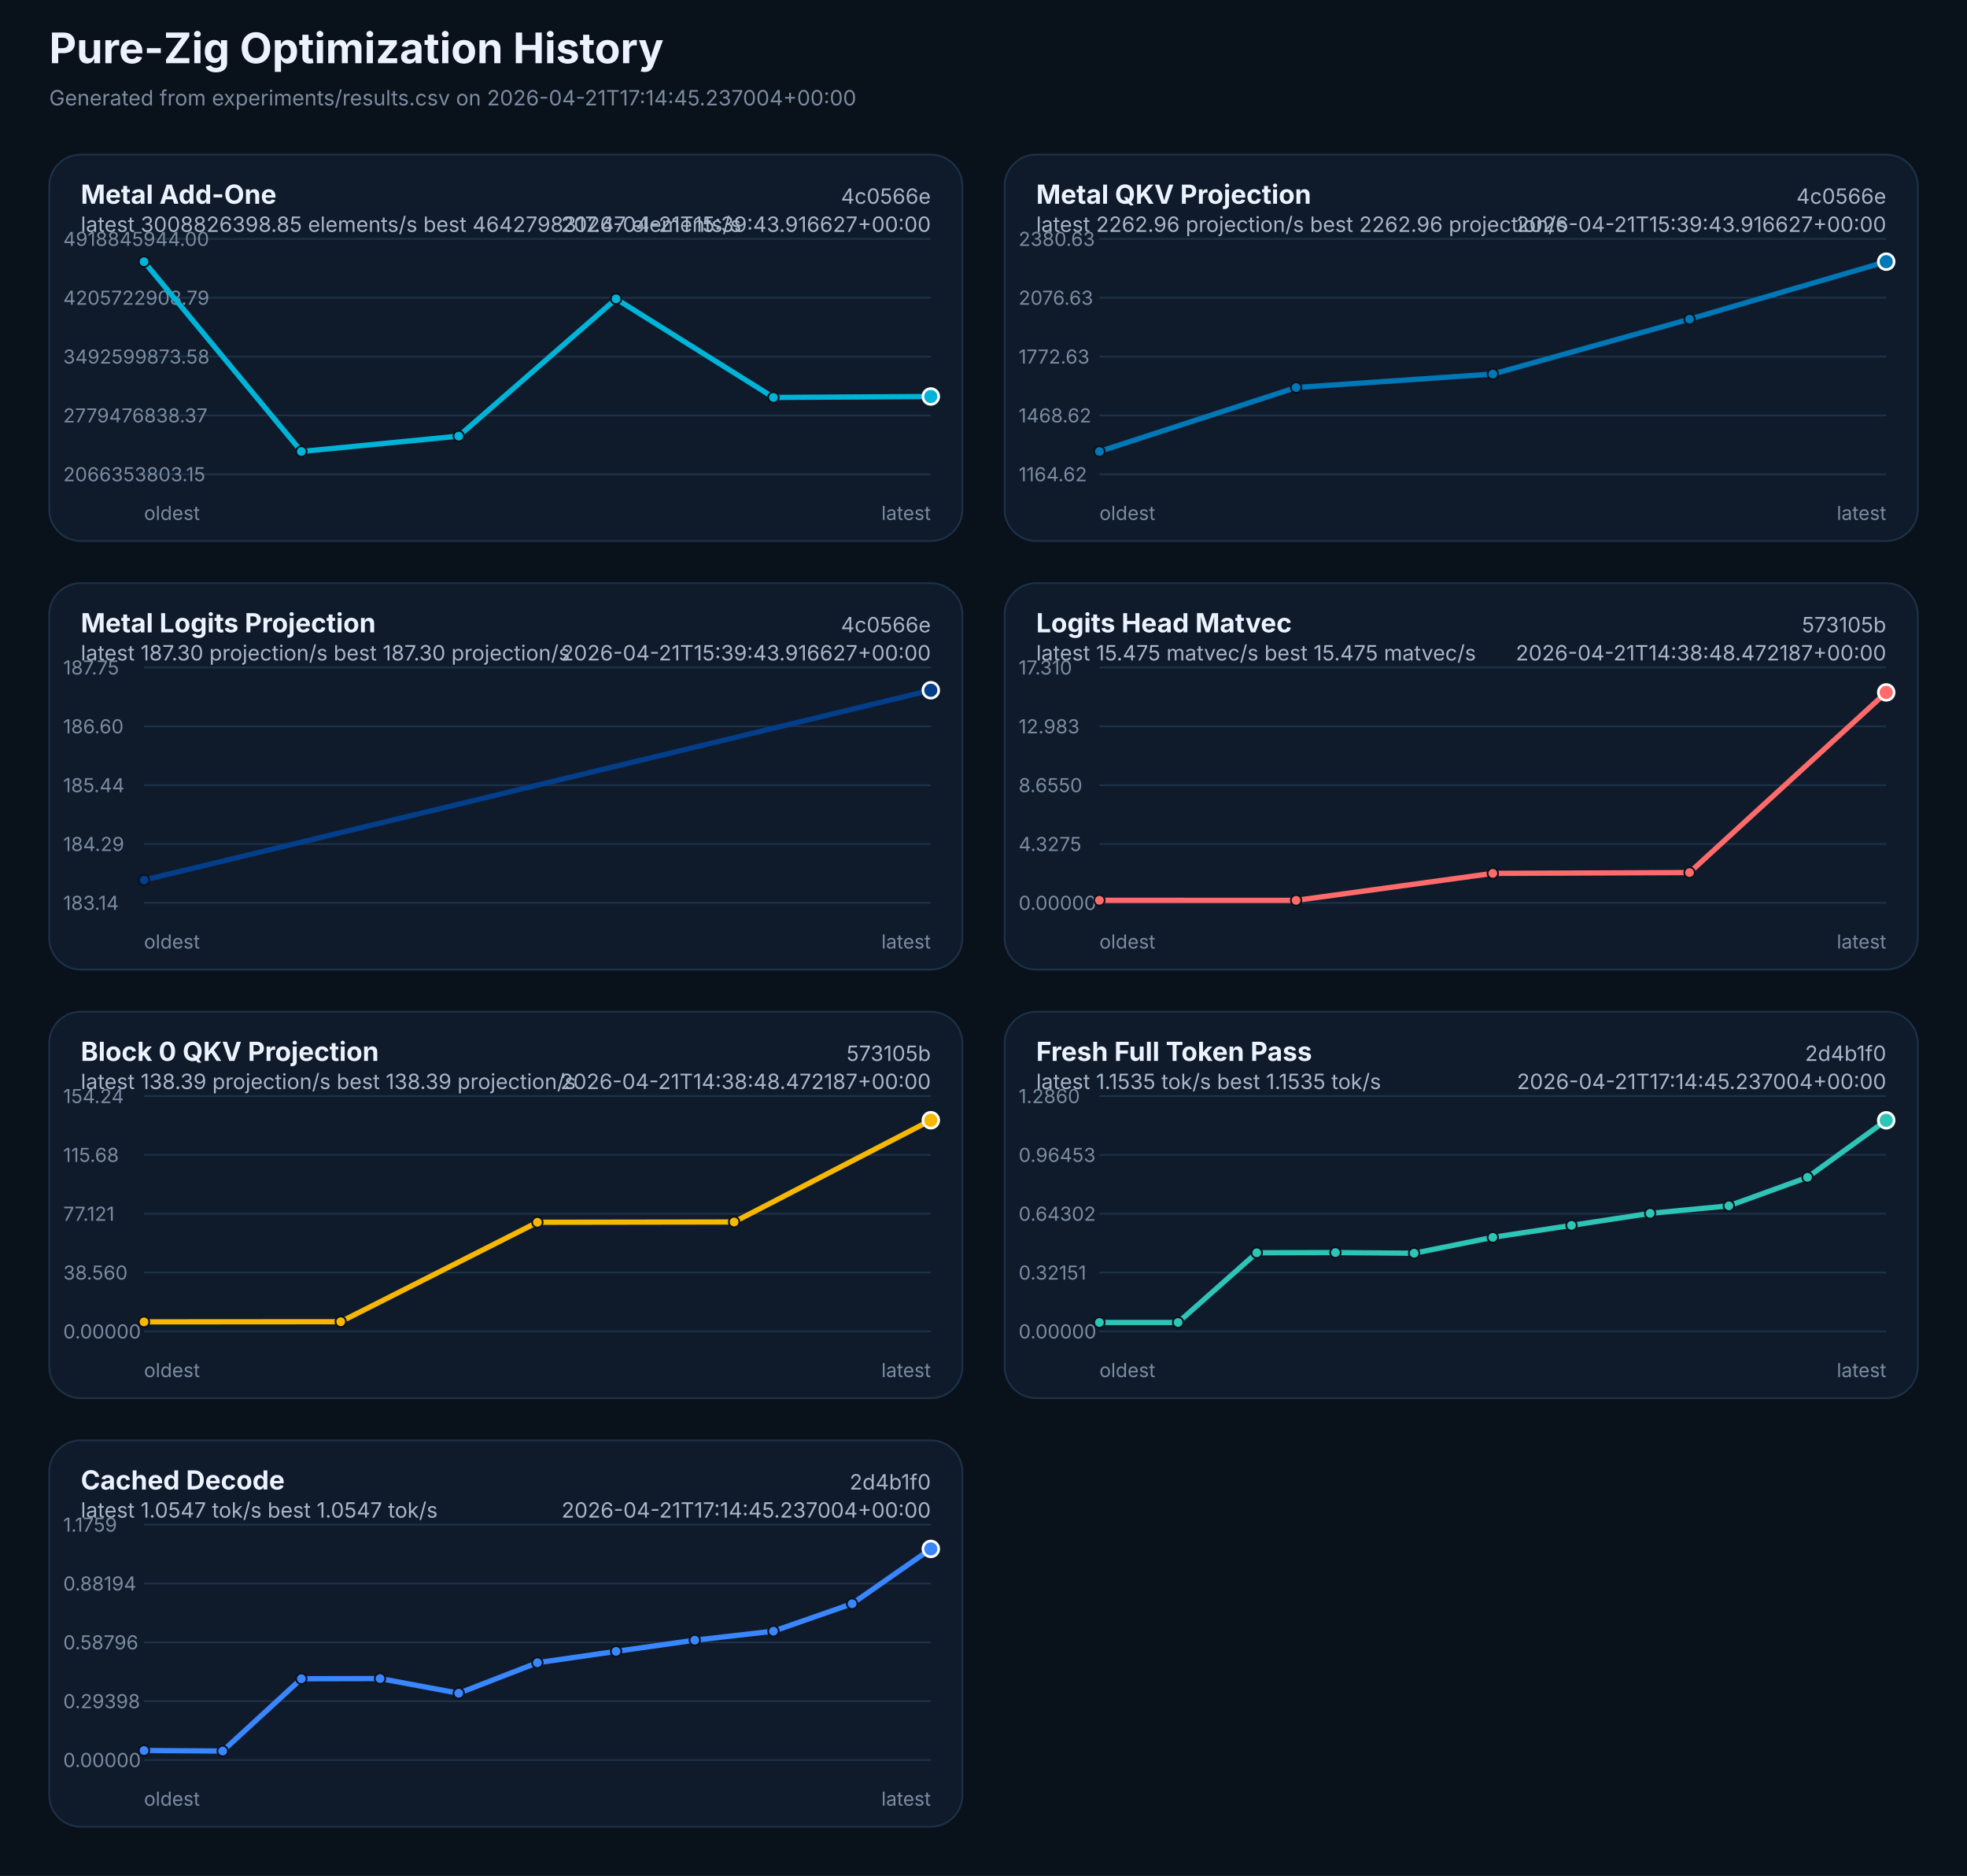
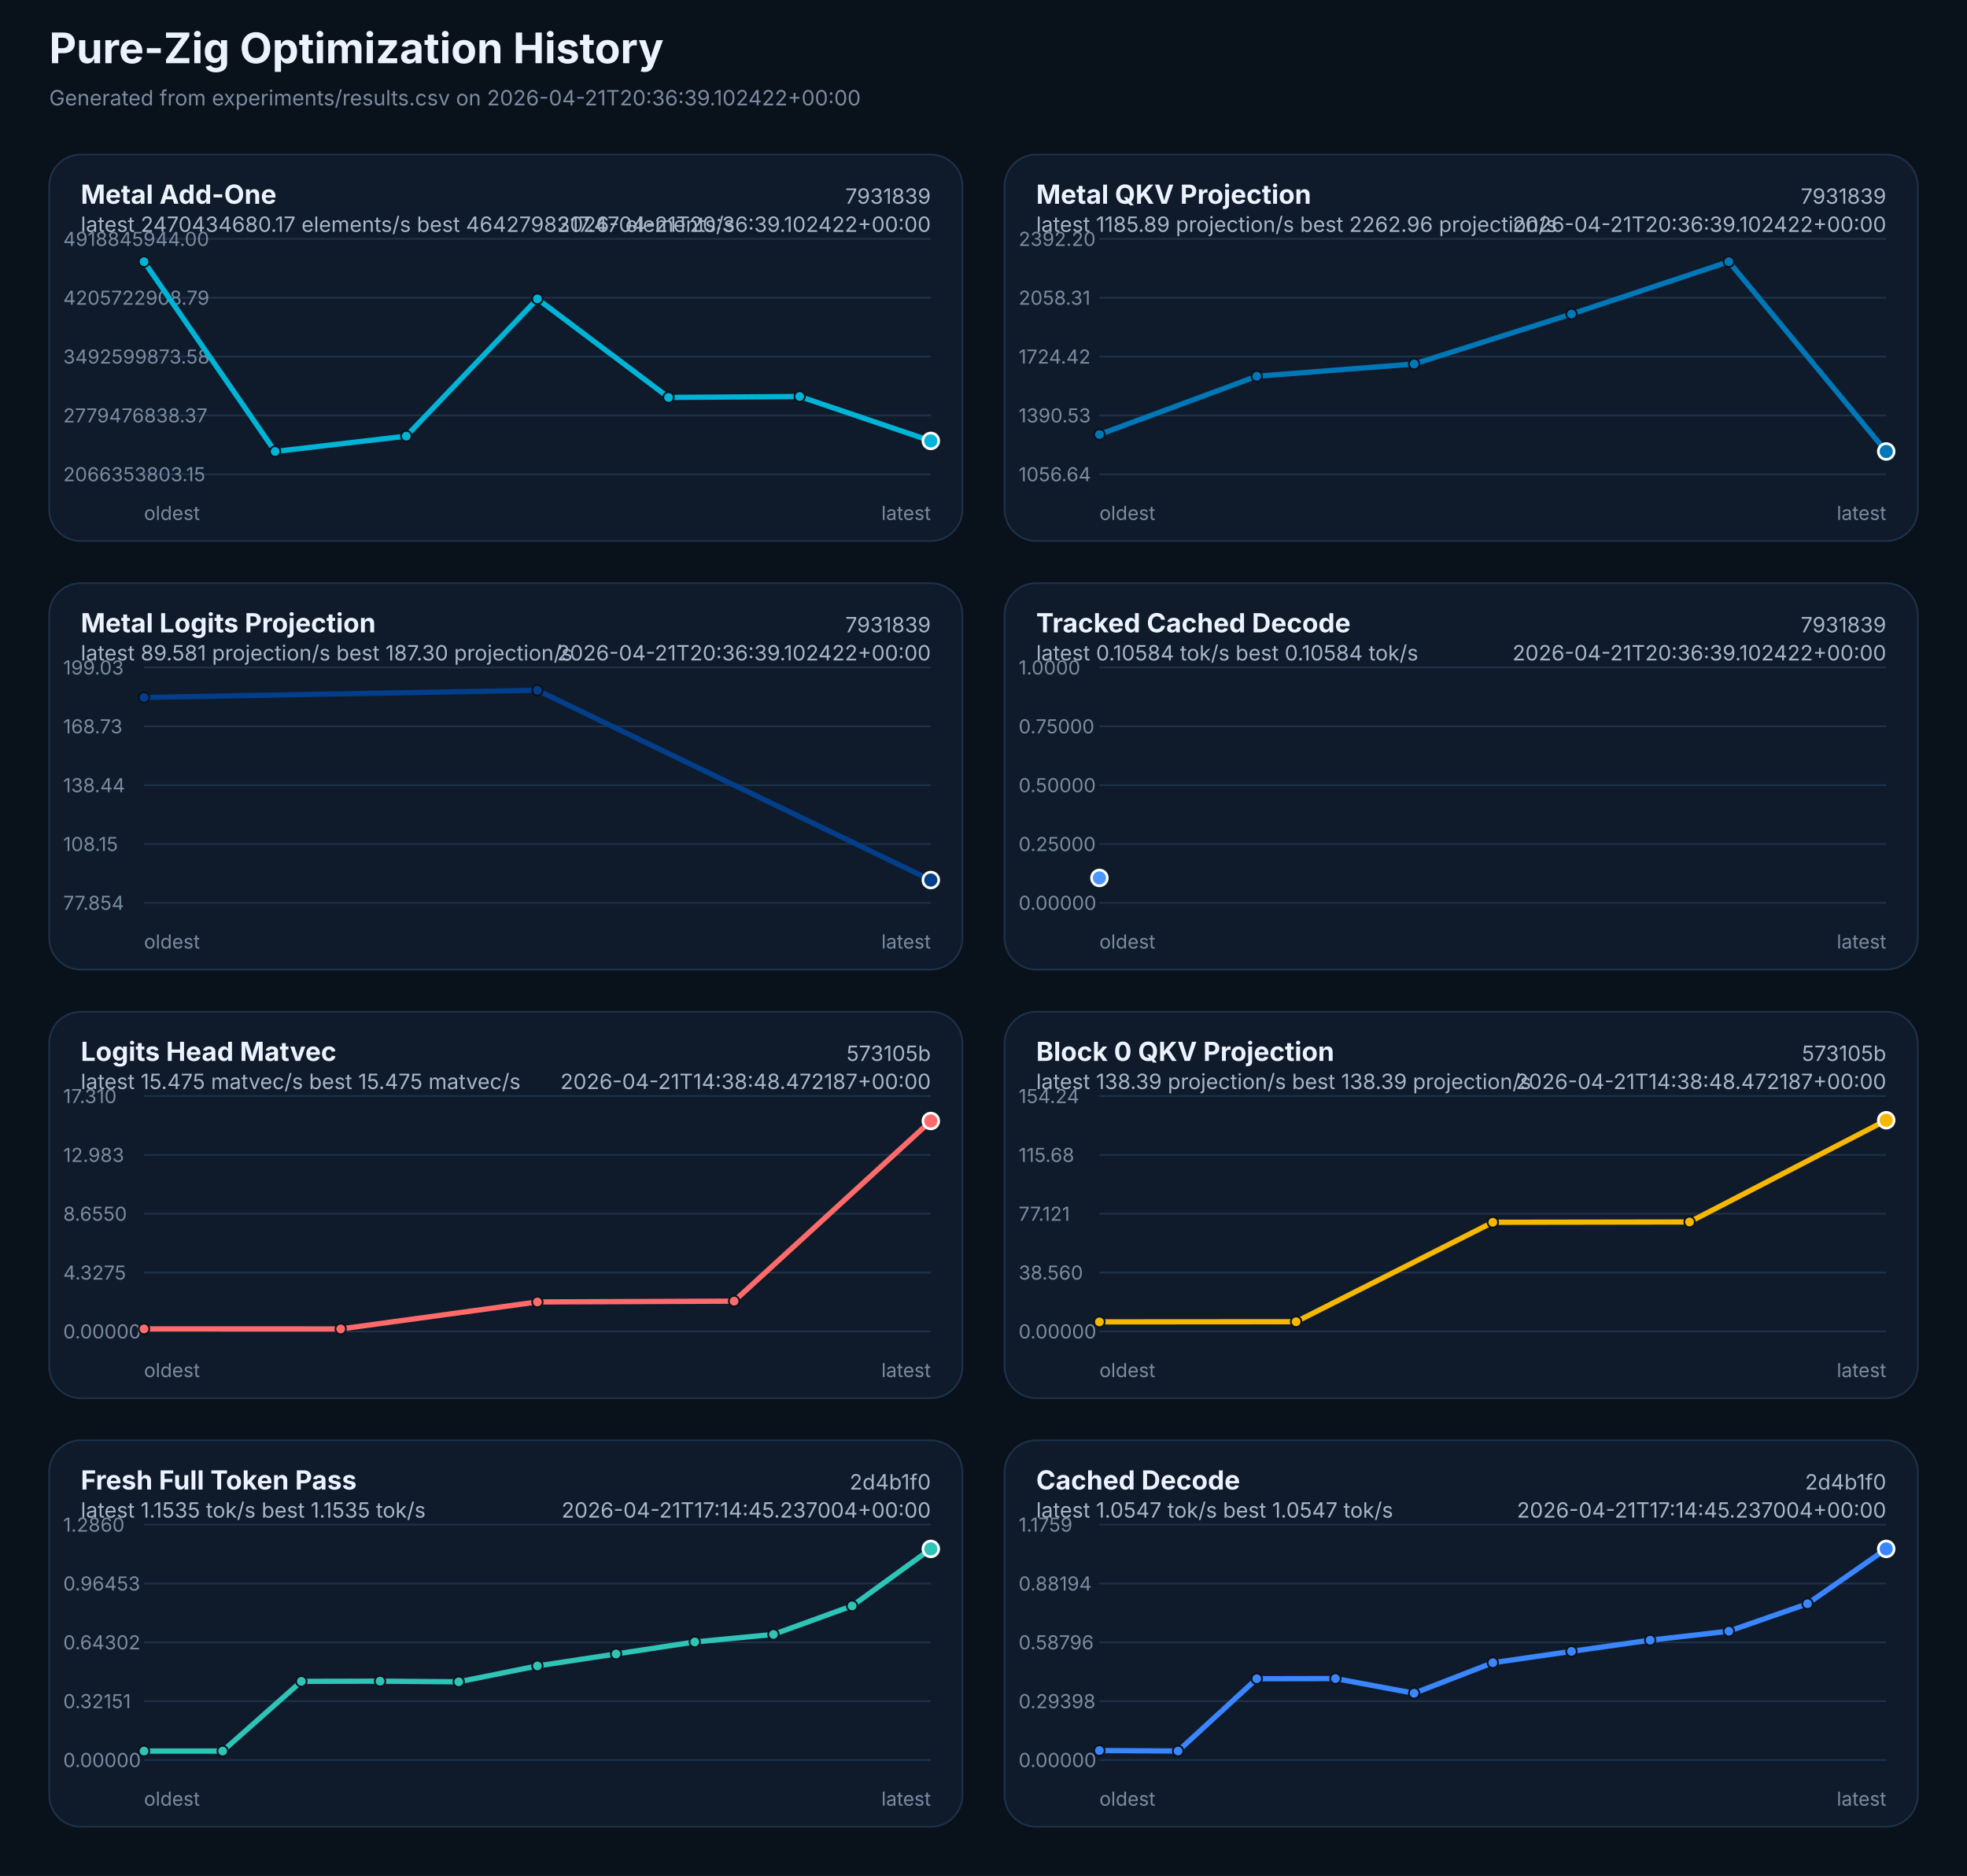
<svg xmlns="http://www.w3.org/2000/svg" width="1120" height="1068" viewBox="0 0 1120 1068">
  <rect width="100%" height="100%" fill="#09111b" />
  <style>
text { font-family: -apple-system, BlinkMacSystemFont, 'Segoe UI', sans-serif; }
.muted { fill: #7b8ba1; font-size: 12px; }
.title { fill: #ecf3ff; font-size: 24px; font-weight: 700; }
.panel-title { fill: #ecf3ff; font-size: 15px; font-weight: 700; }
.panel-meta { fill: #a8b6ca; font-size: 12px; }
.axis-label { fill: #7b8ba1; font-size: 11px; }
</style>
  <text class="title" x="28" y="36">Pure-Zig Optimization History</text>
-   <text class="muted" x="28" y="60">Generated from experiments/results.csv on 2026-04-21T17:14:45.237004+00:00</text>
+   <text class="muted" x="28" y="60">Generated from experiments/results.csv on 2026-04-21T20:36:39.102422+00:00</text>
  <g>
    <rect x="28" y="88" width="520" height="220" rx="18" fill="#0f1b2b" stroke="#1d3148" stroke-width="1" />
    <text class="panel-title" x="46" y="116">Metal Add-One</text>
-     <text class="panel-meta" x="46" y="132">latest 3008826398.85 elements/s   best 4642798317.47 elements/s</text>
-     <text class="panel-meta" x="530" y="116" text-anchor="end">4c0566e</text>
-     <text class="panel-meta" x="530" y="132" text-anchor="end">2026-04-21T15:39:43.916627+00:00</text>
+     <text class="panel-meta" x="46" y="132">latest 2470434680.17 elements/s   best 4642798317.47 elements/s</text>
+     <text class="panel-meta" x="530" y="116" text-anchor="end">7931839</text>
+     <text class="panel-meta" x="530" y="132" text-anchor="end">2026-04-21T20:36:39.102422+00:00</text>
    <line x1="82" y1="270.00" x2="530" y2="270.00" stroke="#1d3148" stroke-width="1" />
    <text class="axis-label" x="36" y="274.00">2066353803.15</text>
    <line x1="82" y1="236.50" x2="530" y2="236.50" stroke="#1d3148" stroke-width="1" />
    <text class="axis-label" x="36" y="240.50">2779476838.37</text>
    <line x1="82" y1="203.00" x2="530" y2="203.00" stroke="#1d3148" stroke-width="1" />
    <text class="axis-label" x="36" y="207.00">3492599873.58</text>
    <line x1="82" y1="169.50" x2="530" y2="169.50" stroke="#1d3148" stroke-width="1" />
    <text class="axis-label" x="36" y="173.50">4205722908.79</text>
    <line x1="82" y1="136.00" x2="530" y2="136.00" stroke="#1d3148" stroke-width="1" />
    <text class="axis-label" x="36" y="140.00">4918845944.00</text>
-     <polyline fill="none" stroke="#00b4d8" stroke-width="3" points="82.00,148.97 171.60,257.03 261.20,248.29 350.80,170.15 440.40,226.27 530.00,225.73" />
+     <polyline fill="none" stroke="#00b4d8" stroke-width="3" points="82.00,148.97 156.67,257.03 231.33,248.29 306.00,170.15 380.67,226.27 455.33,225.73 530.00,251.02" />
    <circle cx="82.00" cy="148.97" r="3.0" fill="#00b4d8" stroke="#09111b" stroke-width="1.0" />
-     <circle cx="171.60" cy="257.03" r="3.0" fill="#00b4d8" stroke="#09111b" stroke-width="1.0" />
-     <circle cx="261.20" cy="248.29" r="3.0" fill="#00b4d8" stroke="#09111b" stroke-width="1.0" />
-     <circle cx="350.80" cy="170.15" r="3.0" fill="#00b4d8" stroke="#09111b" stroke-width="1.0" />
-     <circle cx="440.40" cy="226.27" r="3.0" fill="#00b4d8" stroke="#09111b" stroke-width="1.0" />
-     <circle cx="530.00" cy="225.73" r="4.5" fill="#00b4d8" stroke="#ffffff" stroke-width="1.5" />
+     <circle cx="156.67" cy="257.03" r="3.0" fill="#00b4d8" stroke="#09111b" stroke-width="1.0" />
+     <circle cx="231.33" cy="248.29" r="3.0" fill="#00b4d8" stroke="#09111b" stroke-width="1.0" />
+     <circle cx="306.00" cy="170.15" r="3.0" fill="#00b4d8" stroke="#09111b" stroke-width="1.0" />
+     <circle cx="380.67" cy="226.27" r="3.0" fill="#00b4d8" stroke="#09111b" stroke-width="1.0" />
+     <circle cx="455.33" cy="225.73" r="3.0" fill="#00b4d8" stroke="#09111b" stroke-width="1.0" />
+     <circle cx="530.00" cy="251.02" r="4.5" fill="#00b4d8" stroke="#ffffff" stroke-width="1.5" />
    <text class="axis-label" x="82" y="296">oldest</text>
    <text class="axis-label" x="530" y="296" text-anchor="end">latest</text>
  </g>
  <g>
    <rect x="572" y="88" width="520" height="220" rx="18" fill="#0f1b2b" stroke="#1d3148" stroke-width="1" />
    <text class="panel-title" x="590" y="116">Metal QKV Projection</text>
-     <text class="panel-meta" x="590" y="132">latest 2262.96 projection/s   best 2262.96 projection/s</text>
-     <text class="panel-meta" x="1074" y="116" text-anchor="end">4c0566e</text>
-     <text class="panel-meta" x="1074" y="132" text-anchor="end">2026-04-21T15:39:43.916627+00:00</text>
+     <text class="panel-meta" x="590" y="132">latest 1185.89 projection/s   best 2262.96 projection/s</text>
+     <text class="panel-meta" x="1074" y="116" text-anchor="end">7931839</text>
+     <text class="panel-meta" x="1074" y="132" text-anchor="end">2026-04-21T20:36:39.102422+00:00</text>
    <line x1="626" y1="270.00" x2="1074" y2="270.00" stroke="#1d3148" stroke-width="1" />
-     <text class="axis-label" x="580" y="274.00">1164.62</text>
+     <text class="axis-label" x="580" y="274.00">1056.64</text>
    <line x1="626" y1="236.50" x2="1074" y2="236.50" stroke="#1d3148" stroke-width="1" />
-     <text class="axis-label" x="580" y="240.50">1468.62</text>
+     <text class="axis-label" x="580" y="240.50">1390.53</text>
    <line x1="626" y1="203.00" x2="1074" y2="203.00" stroke="#1d3148" stroke-width="1" />
-     <text class="axis-label" x="580" y="207.00">1772.63</text>
+     <text class="axis-label" x="580" y="207.00">1724.42</text>
    <line x1="626" y1="169.50" x2="1074" y2="169.50" stroke="#1d3148" stroke-width="1" />
-     <text class="axis-label" x="580" y="173.50">2076.63</text>
+     <text class="axis-label" x="580" y="173.50">2058.31</text>
    <line x1="626" y1="136.00" x2="1074" y2="136.00" stroke="#1d3148" stroke-width="1" />
-     <text class="axis-label" x="580" y="140.00">2380.63</text>
-     <polyline fill="none" stroke="#0077b6" stroke-width="3" points="626.00,257.03 738.00,220.62 850.00,212.95 962.00,181.71 1074.00,148.97" />
-     <circle cx="626.00" cy="257.03" r="3.0" fill="#0077b6" stroke="#09111b" stroke-width="1.0" />
-     <circle cx="738.00" cy="220.62" r="3.0" fill="#0077b6" stroke="#09111b" stroke-width="1.0" />
-     <circle cx="850.00" cy="212.95" r="3.0" fill="#0077b6" stroke="#09111b" stroke-width="1.0" />
-     <circle cx="962.00" cy="181.71" r="3.0" fill="#0077b6" stroke="#09111b" stroke-width="1.0" />
-     <circle cx="1074.00" cy="148.97" r="4.5" fill="#0077b6" stroke="#ffffff" stroke-width="1.5" />
+     <text class="axis-label" x="580" y="140.00">2392.20</text>
+     <polyline fill="none" stroke="#0077b6" stroke-width="3" points="626.00,247.36 715.60,214.20 805.20,207.22 894.80,178.78 984.40,148.97 1074.00,257.03" />
+     <circle cx="626.00" cy="247.36" r="3.0" fill="#0077b6" stroke="#09111b" stroke-width="1.0" />
+     <circle cx="715.60" cy="214.20" r="3.0" fill="#0077b6" stroke="#09111b" stroke-width="1.0" />
+     <circle cx="805.20" cy="207.22" r="3.0" fill="#0077b6" stroke="#09111b" stroke-width="1.0" />
+     <circle cx="894.80" cy="178.78" r="3.0" fill="#0077b6" stroke="#09111b" stroke-width="1.0" />
+     <circle cx="984.40" cy="148.97" r="3.0" fill="#0077b6" stroke="#09111b" stroke-width="1.0" />
+     <circle cx="1074.00" cy="257.03" r="4.5" fill="#0077b6" stroke="#ffffff" stroke-width="1.5" />
    <text class="axis-label" x="626" y="296">oldest</text>
    <text class="axis-label" x="1074" y="296" text-anchor="end">latest</text>
  </g>
  <g>
    <rect x="28" y="332" width="520" height="220" rx="18" fill="#0f1b2b" stroke="#1d3148" stroke-width="1" />
    <text class="panel-title" x="46" y="360">Metal Logits Projection</text>
-     <text class="panel-meta" x="46" y="376">latest 187.30 projection/s   best 187.30 projection/s</text>
-     <text class="panel-meta" x="530" y="360" text-anchor="end">4c0566e</text>
-     <text class="panel-meta" x="530" y="376" text-anchor="end">2026-04-21T15:39:43.916627+00:00</text>
+     <text class="panel-meta" x="46" y="376">latest 89.581 projection/s   best 187.30 projection/s</text>
+     <text class="panel-meta" x="530" y="360" text-anchor="end">7931839</text>
+     <text class="panel-meta" x="530" y="376" text-anchor="end">2026-04-21T20:36:39.102422+00:00</text>
    <line x1="82" y1="514.00" x2="530" y2="514.00" stroke="#1d3148" stroke-width="1" />
-     <text class="axis-label" x="36" y="518.00">183.14</text>
+     <text class="axis-label" x="36" y="518.00">77.854</text>
    <line x1="82" y1="480.50" x2="530" y2="480.50" stroke="#1d3148" stroke-width="1" />
-     <text class="axis-label" x="36" y="484.50">184.29</text>
+     <text class="axis-label" x="36" y="484.50">108.15</text>
    <line x1="82" y1="447.00" x2="530" y2="447.00" stroke="#1d3148" stroke-width="1" />
-     <text class="axis-label" x="36" y="451.00">185.44</text>
+     <text class="axis-label" x="36" y="451.00">138.44</text>
    <line x1="82" y1="413.50" x2="530" y2="413.50" stroke="#1d3148" stroke-width="1" />
-     <text class="axis-label" x="36" y="417.50">186.60</text>
+     <text class="axis-label" x="36" y="417.50">168.73</text>
    <line x1="82" y1="380.00" x2="530" y2="380.00" stroke="#1d3148" stroke-width="1" />
-     <text class="axis-label" x="36" y="384.00">187.75</text>
-     <polyline fill="none" stroke="#023e8a" stroke-width="3" points="82.00,501.03 530.00,392.97" />
-     <circle cx="82.00" cy="501.03" r="3.0" fill="#023e8a" stroke="#09111b" stroke-width="1.0" />
-     <circle cx="530.00" cy="392.97" r="4.5" fill="#023e8a" stroke="#ffffff" stroke-width="1.5" />
+     <text class="axis-label" x="36" y="384.00">199.03</text>
+     <polyline fill="none" stroke="#023e8a" stroke-width="3" points="82.00,397.07 306.00,392.97 530.00,501.03" />
+     <circle cx="82.00" cy="397.07" r="3.0" fill="#023e8a" stroke="#09111b" stroke-width="1.0" />
+     <circle cx="306.00" cy="392.97" r="3.0" fill="#023e8a" stroke="#09111b" stroke-width="1.0" />
+     <circle cx="530.00" cy="501.03" r="4.5" fill="#023e8a" stroke="#ffffff" stroke-width="1.5" />
    <text class="axis-label" x="82" y="540">oldest</text>
    <text class="axis-label" x="530" y="540" text-anchor="end">latest</text>
  </g>
  <g>
    <rect x="572" y="332" width="520" height="220" rx="18" fill="#0f1b2b" stroke="#1d3148" stroke-width="1" />
-     <text class="panel-title" x="590" y="360">Logits Head Matvec</text>
-     <text class="panel-meta" x="590" y="376">latest 15.475 matvec/s   best 15.475 matvec/s</text>
-     <text class="panel-meta" x="1074" y="360" text-anchor="end">573105b</text>
-     <text class="panel-meta" x="1074" y="376" text-anchor="end">2026-04-21T14:38:48.472187+00:00</text>
+     <text class="panel-title" x="590" y="360">Tracked Cached Decode</text>
+     <text class="panel-meta" x="590" y="376">latest 0.10584 tok/s   best 0.10584 tok/s</text>
+     <text class="panel-meta" x="1074" y="360" text-anchor="end">7931839</text>
+     <text class="panel-meta" x="1074" y="376" text-anchor="end">2026-04-21T20:36:39.102422+00:00</text>
    <line x1="626" y1="514.00" x2="1074" y2="514.00" stroke="#1d3148" stroke-width="1" />
    <text class="axis-label" x="580" y="518.00">0.00000</text>
    <line x1="626" y1="480.50" x2="1074" y2="480.50" stroke="#1d3148" stroke-width="1" />
-     <text class="axis-label" x="580" y="484.50">4.3275</text>
+     <text class="axis-label" x="580" y="484.50">0.25000</text>
    <line x1="626" y1="447.00" x2="1074" y2="447.00" stroke="#1d3148" stroke-width="1" />
-     <text class="axis-label" x="580" y="451.00">8.6550</text>
+     <text class="axis-label" x="580" y="451.00">0.50000</text>
    <line x1="626" y1="413.50" x2="1074" y2="413.50" stroke="#1d3148" stroke-width="1" />
-     <text class="axis-label" x="580" y="417.50">12.983</text>
+     <text class="axis-label" x="580" y="417.50">0.75000</text>
    <line x1="626" y1="380.00" x2="1074" y2="380.00" stroke="#1d3148" stroke-width="1" />
-     <text class="axis-label" x="580" y="384.00">17.310</text>
-     <polyline fill="none" stroke="#ff6b6b" stroke-width="3" points="626.00,512.55 738.00,512.58 850.00,497.22 962.00,496.76 1074.00,394.20" />
-     <circle cx="626.00" cy="512.55" r="3.0" fill="#ff6b6b" stroke="#09111b" stroke-width="1.0" />
-     <circle cx="738.00" cy="512.58" r="3.0" fill="#ff6b6b" stroke="#09111b" stroke-width="1.0" />
-     <circle cx="850.00" cy="497.22" r="3.0" fill="#ff6b6b" stroke="#09111b" stroke-width="1.0" />
-     <circle cx="962.00" cy="496.76" r="3.0" fill="#ff6b6b" stroke="#09111b" stroke-width="1.0" />
-     <circle cx="1074.00" cy="394.20" r="4.5" fill="#ff6b6b" stroke="#ffffff" stroke-width="1.5" />
+     <text class="axis-label" x="580" y="384.00">1.0000</text>
+     <polyline fill="none" stroke="#4d96ff" stroke-width="3" points="626.00,499.82" />
+     <circle cx="626.00" cy="499.82" r="4.5" fill="#4d96ff" stroke="#ffffff" stroke-width="1.5" />
    <text class="axis-label" x="626" y="540">oldest</text>
    <text class="axis-label" x="1074" y="540" text-anchor="end">latest</text>
  </g>
  <g>
    <rect x="28" y="576" width="520" height="220" rx="18" fill="#0f1b2b" stroke="#1d3148" stroke-width="1" />
-     <text class="panel-title" x="46" y="604">Block 0 QKV Projection</text>
-     <text class="panel-meta" x="46" y="620">latest 138.39 projection/s   best 138.39 projection/s</text>
+     <text class="panel-title" x="46" y="604">Logits Head Matvec</text>
+     <text class="panel-meta" x="46" y="620">latest 15.475 matvec/s   best 15.475 matvec/s</text>
    <text class="panel-meta" x="530" y="604" text-anchor="end">573105b</text>
    <text class="panel-meta" x="530" y="620" text-anchor="end">2026-04-21T14:38:48.472187+00:00</text>
    <line x1="82" y1="758.00" x2="530" y2="758.00" stroke="#1d3148" stroke-width="1" />
    <text class="axis-label" x="36" y="762.00">0.00000</text>
    <line x1="82" y1="724.50" x2="530" y2="724.50" stroke="#1d3148" stroke-width="1" />
-     <text class="axis-label" x="36" y="728.50">38.560</text>
+     <text class="axis-label" x="36" y="728.50">4.3275</text>
    <line x1="82" y1="691.00" x2="530" y2="691.00" stroke="#1d3148" stroke-width="1" />
-     <text class="axis-label" x="36" y="695.00">77.121</text>
+     <text class="axis-label" x="36" y="695.00">8.6550</text>
    <line x1="82" y1="657.50" x2="530" y2="657.50" stroke="#1d3148" stroke-width="1" />
-     <text class="axis-label" x="36" y="661.50">115.68</text>
+     <text class="axis-label" x="36" y="661.50">12.983</text>
    <line x1="82" y1="624.00" x2="530" y2="624.00" stroke="#1d3148" stroke-width="1" />
-     <text class="axis-label" x="36" y="628.00">154.24</text>
-     <polyline fill="none" stroke="#f7b801" stroke-width="3" points="82.00,752.56 194.00,752.48 306.00,695.86 418.00,695.69 530.00,637.77" />
-     <circle cx="82.00" cy="752.56" r="3.0" fill="#f7b801" stroke="#09111b" stroke-width="1.0" />
-     <circle cx="194.00" cy="752.48" r="3.0" fill="#f7b801" stroke="#09111b" stroke-width="1.0" />
-     <circle cx="306.00" cy="695.86" r="3.0" fill="#f7b801" stroke="#09111b" stroke-width="1.0" />
-     <circle cx="418.00" cy="695.69" r="3.0" fill="#f7b801" stroke="#09111b" stroke-width="1.0" />
-     <circle cx="530.00" cy="637.77" r="4.5" fill="#f7b801" stroke="#ffffff" stroke-width="1.5" />
+     <text class="axis-label" x="36" y="628.00">17.310</text>
+     <polyline fill="none" stroke="#ff6b6b" stroke-width="3" points="82.00,756.55 194.00,756.58 306.00,741.22 418.00,740.76 530.00,638.20" />
+     <circle cx="82.00" cy="756.55" r="3.0" fill="#ff6b6b" stroke="#09111b" stroke-width="1.0" />
+     <circle cx="194.00" cy="756.58" r="3.0" fill="#ff6b6b" stroke="#09111b" stroke-width="1.0" />
+     <circle cx="306.00" cy="741.22" r="3.0" fill="#ff6b6b" stroke="#09111b" stroke-width="1.0" />
+     <circle cx="418.00" cy="740.76" r="3.0" fill="#ff6b6b" stroke="#09111b" stroke-width="1.0" />
+     <circle cx="530.00" cy="638.20" r="4.5" fill="#ff6b6b" stroke="#ffffff" stroke-width="1.5" />
    <text class="axis-label" x="82" y="784">oldest</text>
    <text class="axis-label" x="530" y="784" text-anchor="end">latest</text>
  </g>
  <g>
    <rect x="572" y="576" width="520" height="220" rx="18" fill="#0f1b2b" stroke="#1d3148" stroke-width="1" />
-     <text class="panel-title" x="590" y="604">Fresh Full Token Pass</text>
-     <text class="panel-meta" x="590" y="620">latest 1.1535 tok/s   best 1.1535 tok/s</text>
-     <text class="panel-meta" x="1074" y="604" text-anchor="end">2d4b1f0</text>
-     <text class="panel-meta" x="1074" y="620" text-anchor="end">2026-04-21T17:14:45.237004+00:00</text>
+     <text class="panel-title" x="590" y="604">Block 0 QKV Projection</text>
+     <text class="panel-meta" x="590" y="620">latest 138.39 projection/s   best 138.39 projection/s</text>
+     <text class="panel-meta" x="1074" y="604" text-anchor="end">573105b</text>
+     <text class="panel-meta" x="1074" y="620" text-anchor="end">2026-04-21T14:38:48.472187+00:00</text>
    <line x1="626" y1="758.00" x2="1074" y2="758.00" stroke="#1d3148" stroke-width="1" />
    <text class="axis-label" x="580" y="762.00">0.00000</text>
    <line x1="626" y1="724.50" x2="1074" y2="724.50" stroke="#1d3148" stroke-width="1" />
-     <text class="axis-label" x="580" y="728.50">0.32151</text>
+     <text class="axis-label" x="580" y="728.50">38.560</text>
    <line x1="626" y1="691.00" x2="1074" y2="691.00" stroke="#1d3148" stroke-width="1" />
-     <text class="axis-label" x="580" y="695.00">0.64302</text>
+     <text class="axis-label" x="580" y="695.00">77.121</text>
    <line x1="626" y1="657.50" x2="1074" y2="657.50" stroke="#1d3148" stroke-width="1" />
-     <text class="axis-label" x="580" y="661.50">0.96453</text>
+     <text class="axis-label" x="580" y="661.50">115.68</text>
    <line x1="626" y1="624.00" x2="1074" y2="624.00" stroke="#1d3148" stroke-width="1" />
-     <text class="axis-label" x="580" y="628.00">1.2860</text>
-     <polyline fill="none" stroke="#2ec4b6" stroke-width="3" points="626.00,752.91 670.80,752.90 715.60,713.22 760.40,713.11 805.20,713.48 850.00,704.43 894.80,697.62 939.60,690.78 984.40,686.50 1029.20,670.26 1074.00,637.81" />
-     <circle cx="626.00" cy="752.91" r="3.0" fill="#2ec4b6" stroke="#09111b" stroke-width="1.0" />
-     <circle cx="670.80" cy="752.90" r="3.0" fill="#2ec4b6" stroke="#09111b" stroke-width="1.0" />
-     <circle cx="715.60" cy="713.22" r="3.0" fill="#2ec4b6" stroke="#09111b" stroke-width="1.0" />
-     <circle cx="760.40" cy="713.11" r="3.0" fill="#2ec4b6" stroke="#09111b" stroke-width="1.0" />
-     <circle cx="805.20" cy="713.48" r="3.0" fill="#2ec4b6" stroke="#09111b" stroke-width="1.0" />
-     <circle cx="850.00" cy="704.43" r="3.0" fill="#2ec4b6" stroke="#09111b" stroke-width="1.0" />
-     <circle cx="894.80" cy="697.62" r="3.0" fill="#2ec4b6" stroke="#09111b" stroke-width="1.0" />
-     <circle cx="939.60" cy="690.78" r="3.0" fill="#2ec4b6" stroke="#09111b" stroke-width="1.0" />
-     <circle cx="984.40" cy="686.50" r="3.0" fill="#2ec4b6" stroke="#09111b" stroke-width="1.0" />
-     <circle cx="1029.20" cy="670.26" r="3.0" fill="#2ec4b6" stroke="#09111b" stroke-width="1.0" />
-     <circle cx="1074.00" cy="637.81" r="4.5" fill="#2ec4b6" stroke="#ffffff" stroke-width="1.5" />
+     <text class="axis-label" x="580" y="628.00">154.24</text>
+     <polyline fill="none" stroke="#f7b801" stroke-width="3" points="626.00,752.56 738.00,752.48 850.00,695.86 962.00,695.69 1074.00,637.77" />
+     <circle cx="626.00" cy="752.56" r="3.0" fill="#f7b801" stroke="#09111b" stroke-width="1.0" />
+     <circle cx="738.00" cy="752.48" r="3.0" fill="#f7b801" stroke="#09111b" stroke-width="1.0" />
+     <circle cx="850.00" cy="695.86" r="3.0" fill="#f7b801" stroke="#09111b" stroke-width="1.0" />
+     <circle cx="962.00" cy="695.69" r="3.0" fill="#f7b801" stroke="#09111b" stroke-width="1.0" />
+     <circle cx="1074.00" cy="637.77" r="4.5" fill="#f7b801" stroke="#ffffff" stroke-width="1.5" />
    <text class="axis-label" x="626" y="784">oldest</text>
    <text class="axis-label" x="1074" y="784" text-anchor="end">latest</text>
  </g>
  <g>
    <rect x="28" y="820" width="520" height="220" rx="18" fill="#0f1b2b" stroke="#1d3148" stroke-width="1" />
-     <text class="panel-title" x="46" y="848">Cached Decode</text>
-     <text class="panel-meta" x="46" y="864">latest 1.0547 tok/s   best 1.0547 tok/s</text>
+     <text class="panel-title" x="46" y="848">Fresh Full Token Pass</text>
+     <text class="panel-meta" x="46" y="864">latest 1.1535 tok/s   best 1.1535 tok/s</text>
    <text class="panel-meta" x="530" y="848" text-anchor="end">2d4b1f0</text>
    <text class="panel-meta" x="530" y="864" text-anchor="end">2026-04-21T17:14:45.237004+00:00</text>
    <line x1="82" y1="1002.00" x2="530" y2="1002.00" stroke="#1d3148" stroke-width="1" />
    <text class="axis-label" x="36" y="1006.00">0.00000</text>
    <line x1="82" y1="968.50" x2="530" y2="968.50" stroke="#1d3148" stroke-width="1" />
-     <text class="axis-label" x="36" y="972.50">0.29398</text>
+     <text class="axis-label" x="36" y="972.50">0.32151</text>
    <line x1="82" y1="935.00" x2="530" y2="935.00" stroke="#1d3148" stroke-width="1" />
-     <text class="axis-label" x="36" y="939.00">0.58796</text>
+     <text class="axis-label" x="36" y="939.00">0.64302</text>
    <line x1="82" y1="901.50" x2="530" y2="901.50" stroke="#1d3148" stroke-width="1" />
-     <text class="axis-label" x="36" y="905.50">0.88194</text>
+     <text class="axis-label" x="36" y="905.50">0.96453</text>
    <line x1="82" y1="868.00" x2="530" y2="868.00" stroke="#1d3148" stroke-width="1" />
-     <text class="axis-label" x="36" y="872.00">1.1759</text>
-     <polyline fill="none" stroke="#3a86ff" stroke-width="3" points="82.00,996.59 126.80,996.89 171.60,955.73 216.40,955.63 261.20,963.98 306.00,946.61 350.80,940.15 395.60,933.77 440.40,928.65 485.20,913.03 530.00,881.81" />
-     <circle cx="82.00" cy="996.59" r="3.0" fill="#3a86ff" stroke="#09111b" stroke-width="1.0" />
-     <circle cx="126.80" cy="996.89" r="3.0" fill="#3a86ff" stroke="#09111b" stroke-width="1.0" />
-     <circle cx="171.60" cy="955.73" r="3.0" fill="#3a86ff" stroke="#09111b" stroke-width="1.0" />
-     <circle cx="216.40" cy="955.63" r="3.0" fill="#3a86ff" stroke="#09111b" stroke-width="1.0" />
-     <circle cx="261.20" cy="963.98" r="3.0" fill="#3a86ff" stroke="#09111b" stroke-width="1.0" />
-     <circle cx="306.00" cy="946.61" r="3.0" fill="#3a86ff" stroke="#09111b" stroke-width="1.0" />
-     <circle cx="350.80" cy="940.15" r="3.0" fill="#3a86ff" stroke="#09111b" stroke-width="1.0" />
-     <circle cx="395.60" cy="933.77" r="3.0" fill="#3a86ff" stroke="#09111b" stroke-width="1.0" />
-     <circle cx="440.40" cy="928.65" r="3.0" fill="#3a86ff" stroke="#09111b" stroke-width="1.0" />
-     <circle cx="485.20" cy="913.03" r="3.0" fill="#3a86ff" stroke="#09111b" stroke-width="1.0" />
-     <circle cx="530.00" cy="881.81" r="4.5" fill="#3a86ff" stroke="#ffffff" stroke-width="1.5" />
+     <text class="axis-label" x="36" y="872.00">1.2860</text>
+     <polyline fill="none" stroke="#2ec4b6" stroke-width="3" points="82.00,996.91 126.80,996.90 171.60,957.22 216.40,957.11 261.20,957.48 306.00,948.43 350.80,941.62 395.60,934.78 440.40,930.50 485.20,914.26 530.00,881.81" />
+     <circle cx="82.00" cy="996.91" r="3.0" fill="#2ec4b6" stroke="#09111b" stroke-width="1.0" />
+     <circle cx="126.80" cy="996.90" r="3.0" fill="#2ec4b6" stroke="#09111b" stroke-width="1.0" />
+     <circle cx="171.60" cy="957.22" r="3.0" fill="#2ec4b6" stroke="#09111b" stroke-width="1.0" />
+     <circle cx="216.40" cy="957.11" r="3.0" fill="#2ec4b6" stroke="#09111b" stroke-width="1.0" />
+     <circle cx="261.20" cy="957.48" r="3.0" fill="#2ec4b6" stroke="#09111b" stroke-width="1.0" />
+     <circle cx="306.00" cy="948.43" r="3.0" fill="#2ec4b6" stroke="#09111b" stroke-width="1.0" />
+     <circle cx="350.80" cy="941.62" r="3.0" fill="#2ec4b6" stroke="#09111b" stroke-width="1.0" />
+     <circle cx="395.60" cy="934.78" r="3.0" fill="#2ec4b6" stroke="#09111b" stroke-width="1.0" />
+     <circle cx="440.40" cy="930.50" r="3.0" fill="#2ec4b6" stroke="#09111b" stroke-width="1.0" />
+     <circle cx="485.20" cy="914.26" r="3.0" fill="#2ec4b6" stroke="#09111b" stroke-width="1.0" />
+     <circle cx="530.00" cy="881.81" r="4.5" fill="#2ec4b6" stroke="#ffffff" stroke-width="1.5" />
    <text class="axis-label" x="82" y="1028">oldest</text>
    <text class="axis-label" x="530" y="1028" text-anchor="end">latest</text>
  </g>
+   <g>
+     <rect x="572" y="820" width="520" height="220" rx="18" fill="#0f1b2b" stroke="#1d3148" stroke-width="1" />
+     <text class="panel-title" x="590" y="848">Cached Decode</text>
+     <text class="panel-meta" x="590" y="864">latest 1.0547 tok/s   best 1.0547 tok/s</text>
+     <text class="panel-meta" x="1074" y="848" text-anchor="end">2d4b1f0</text>
+     <text class="panel-meta" x="1074" y="864" text-anchor="end">2026-04-21T17:14:45.237004+00:00</text>
+     <line x1="626" y1="1002.00" x2="1074" y2="1002.00" stroke="#1d3148" stroke-width="1" />
+     <text class="axis-label" x="580" y="1006.00">0.00000</text>
+     <line x1="626" y1="968.50" x2="1074" y2="968.50" stroke="#1d3148" stroke-width="1" />
+     <text class="axis-label" x="580" y="972.50">0.29398</text>
+     <line x1="626" y1="935.00" x2="1074" y2="935.00" stroke="#1d3148" stroke-width="1" />
+     <text class="axis-label" x="580" y="939.00">0.58796</text>
+     <line x1="626" y1="901.50" x2="1074" y2="901.50" stroke="#1d3148" stroke-width="1" />
+     <text class="axis-label" x="580" y="905.50">0.88194</text>
+     <line x1="626" y1="868.00" x2="1074" y2="868.00" stroke="#1d3148" stroke-width="1" />
+     <text class="axis-label" x="580" y="872.00">1.1759</text>
+     <polyline fill="none" stroke="#3a86ff" stroke-width="3" points="626.00,996.59 670.80,996.89 715.60,955.73 760.40,955.63 805.20,963.98 850.00,946.61 894.80,940.15 939.60,933.77 984.40,928.65 1029.20,913.03 1074.00,881.81" />
+     <circle cx="626.00" cy="996.59" r="3.0" fill="#3a86ff" stroke="#09111b" stroke-width="1.0" />
+     <circle cx="670.80" cy="996.89" r="3.0" fill="#3a86ff" stroke="#09111b" stroke-width="1.0" />
+     <circle cx="715.60" cy="955.73" r="3.0" fill="#3a86ff" stroke="#09111b" stroke-width="1.0" />
+     <circle cx="760.40" cy="955.63" r="3.0" fill="#3a86ff" stroke="#09111b" stroke-width="1.0" />
+     <circle cx="805.20" cy="963.98" r="3.0" fill="#3a86ff" stroke="#09111b" stroke-width="1.0" />
+     <circle cx="850.00" cy="946.61" r="3.0" fill="#3a86ff" stroke="#09111b" stroke-width="1.0" />
+     <circle cx="894.80" cy="940.15" r="3.0" fill="#3a86ff" stroke="#09111b" stroke-width="1.0" />
+     <circle cx="939.60" cy="933.77" r="3.0" fill="#3a86ff" stroke="#09111b" stroke-width="1.0" />
+     <circle cx="984.40" cy="928.65" r="3.0" fill="#3a86ff" stroke="#09111b" stroke-width="1.0" />
+     <circle cx="1029.20" cy="913.03" r="3.0" fill="#3a86ff" stroke="#09111b" stroke-width="1.0" />
+     <circle cx="1074.00" cy="881.81" r="4.5" fill="#3a86ff" stroke="#ffffff" stroke-width="1.5" />
+     <text class="axis-label" x="626" y="1028">oldest</text>
+     <text class="axis-label" x="1074" y="1028" text-anchor="end">latest</text>
+   </g>
</svg>
